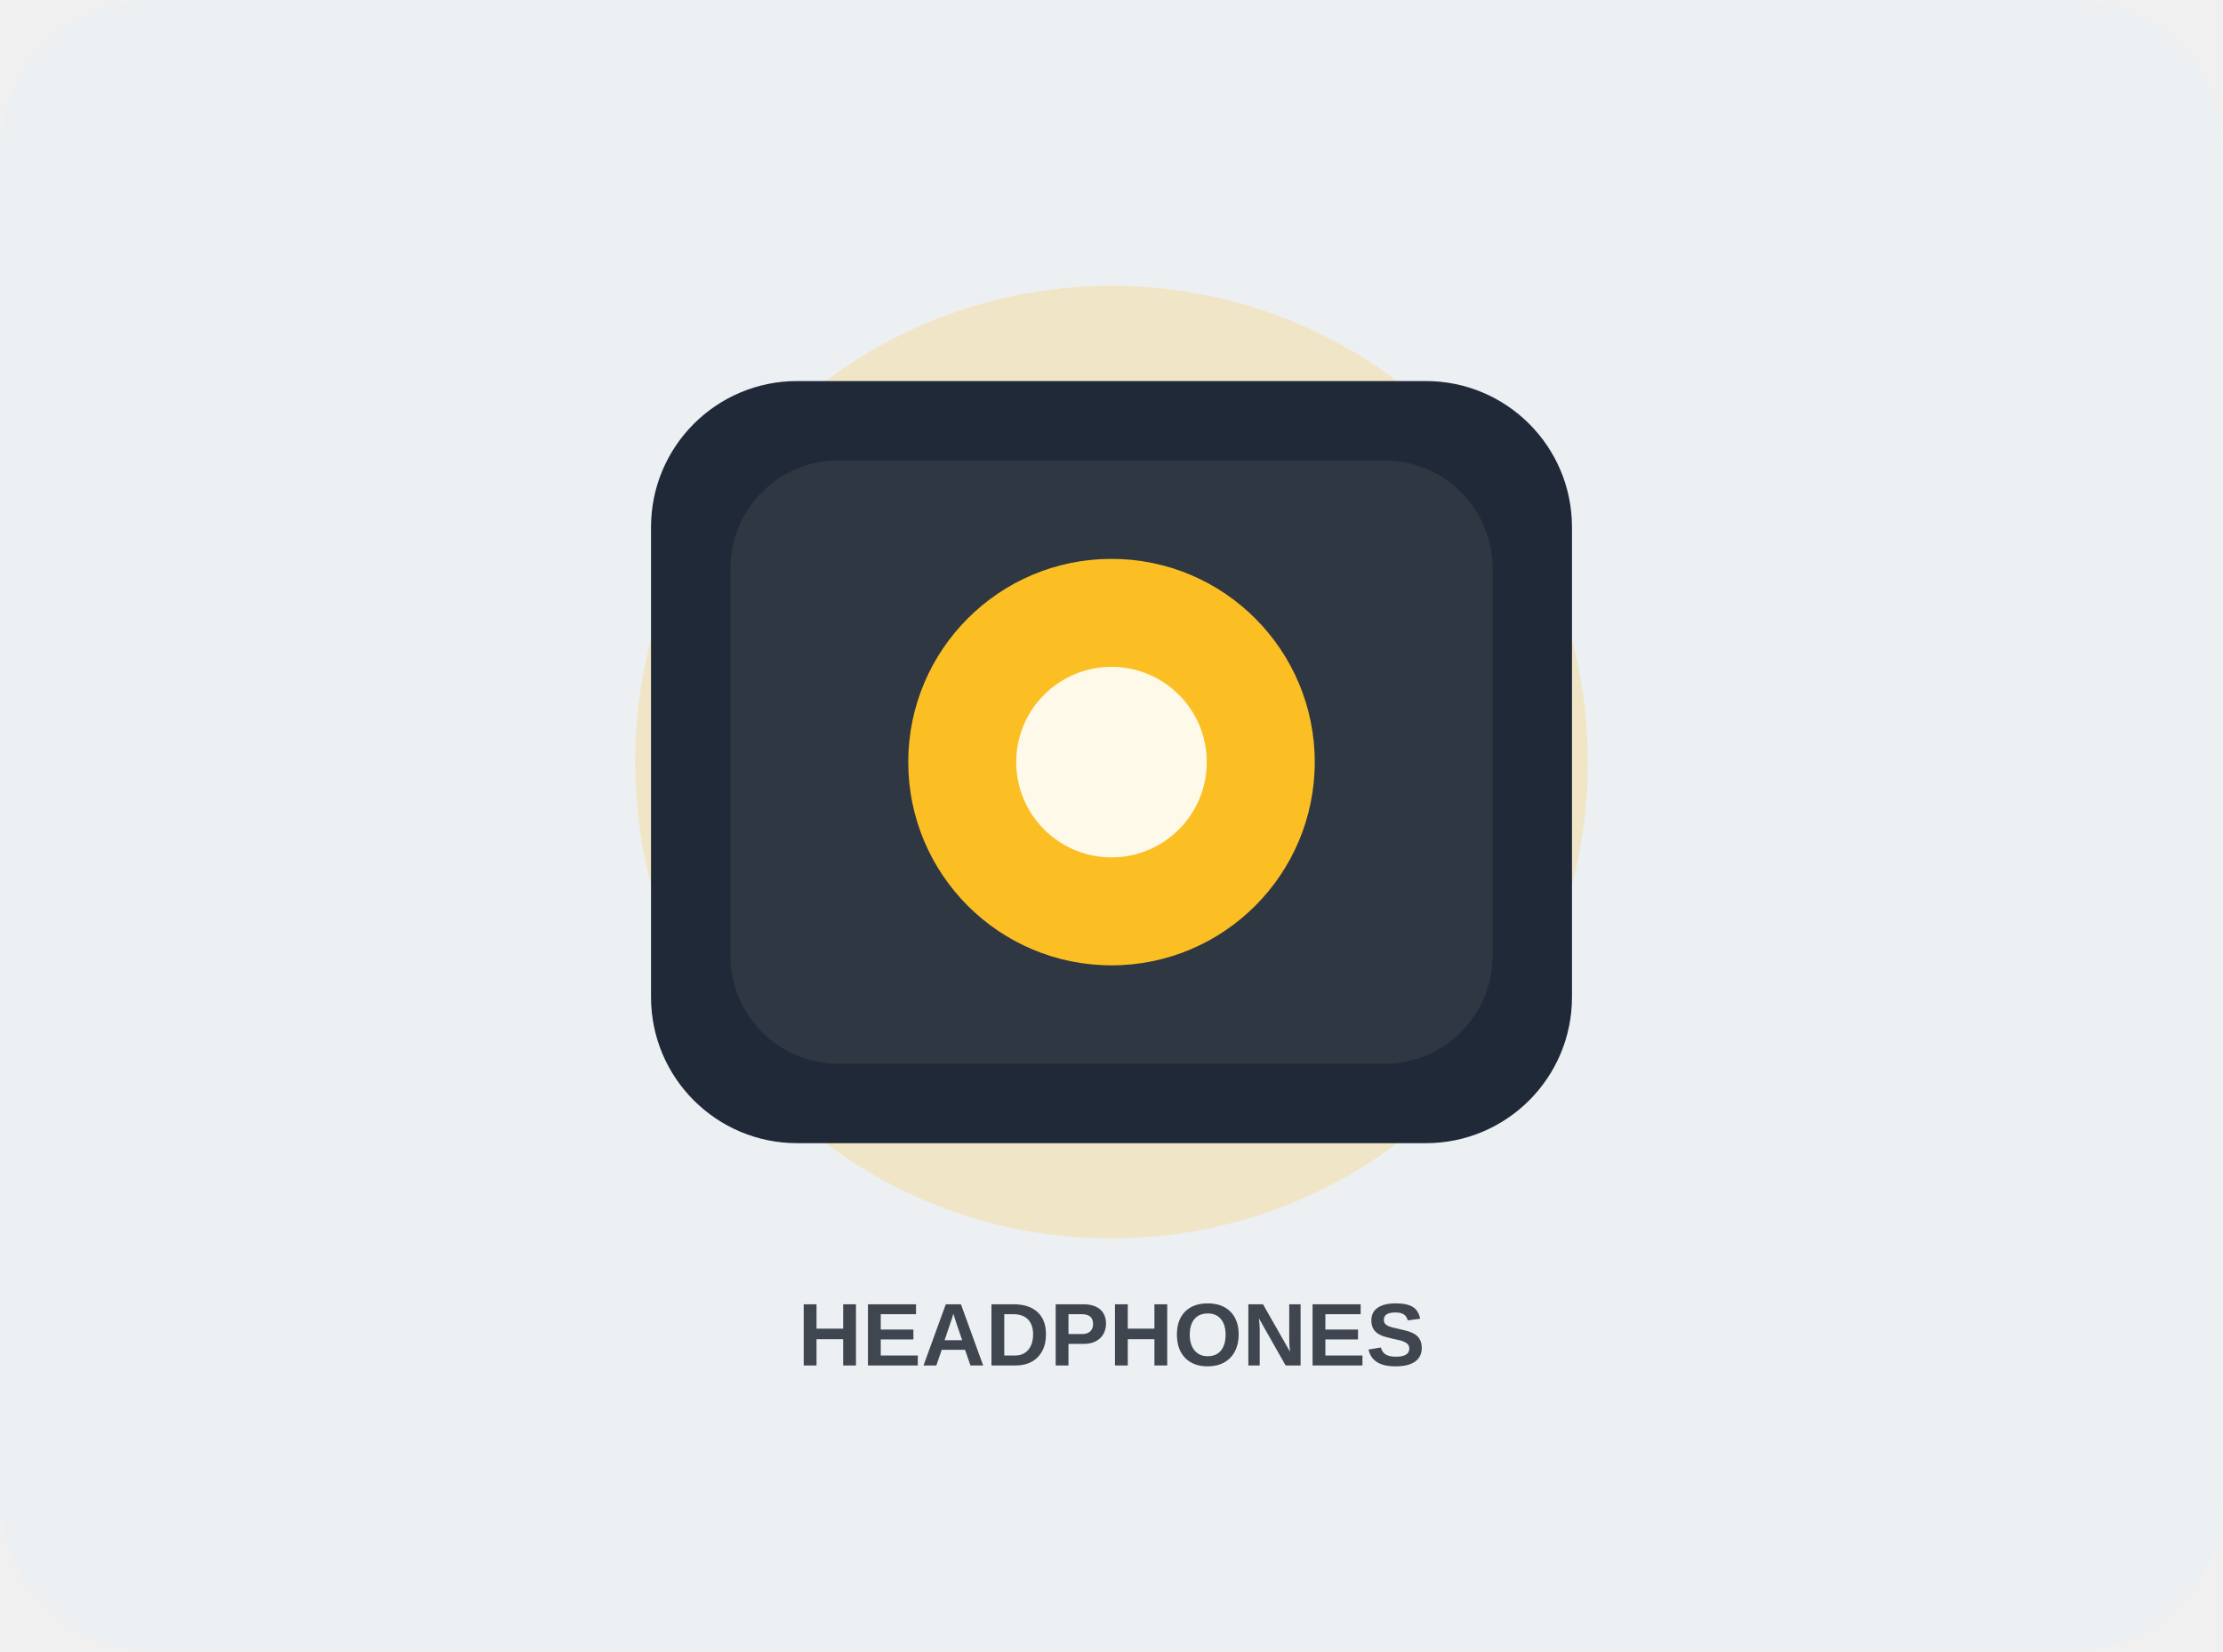
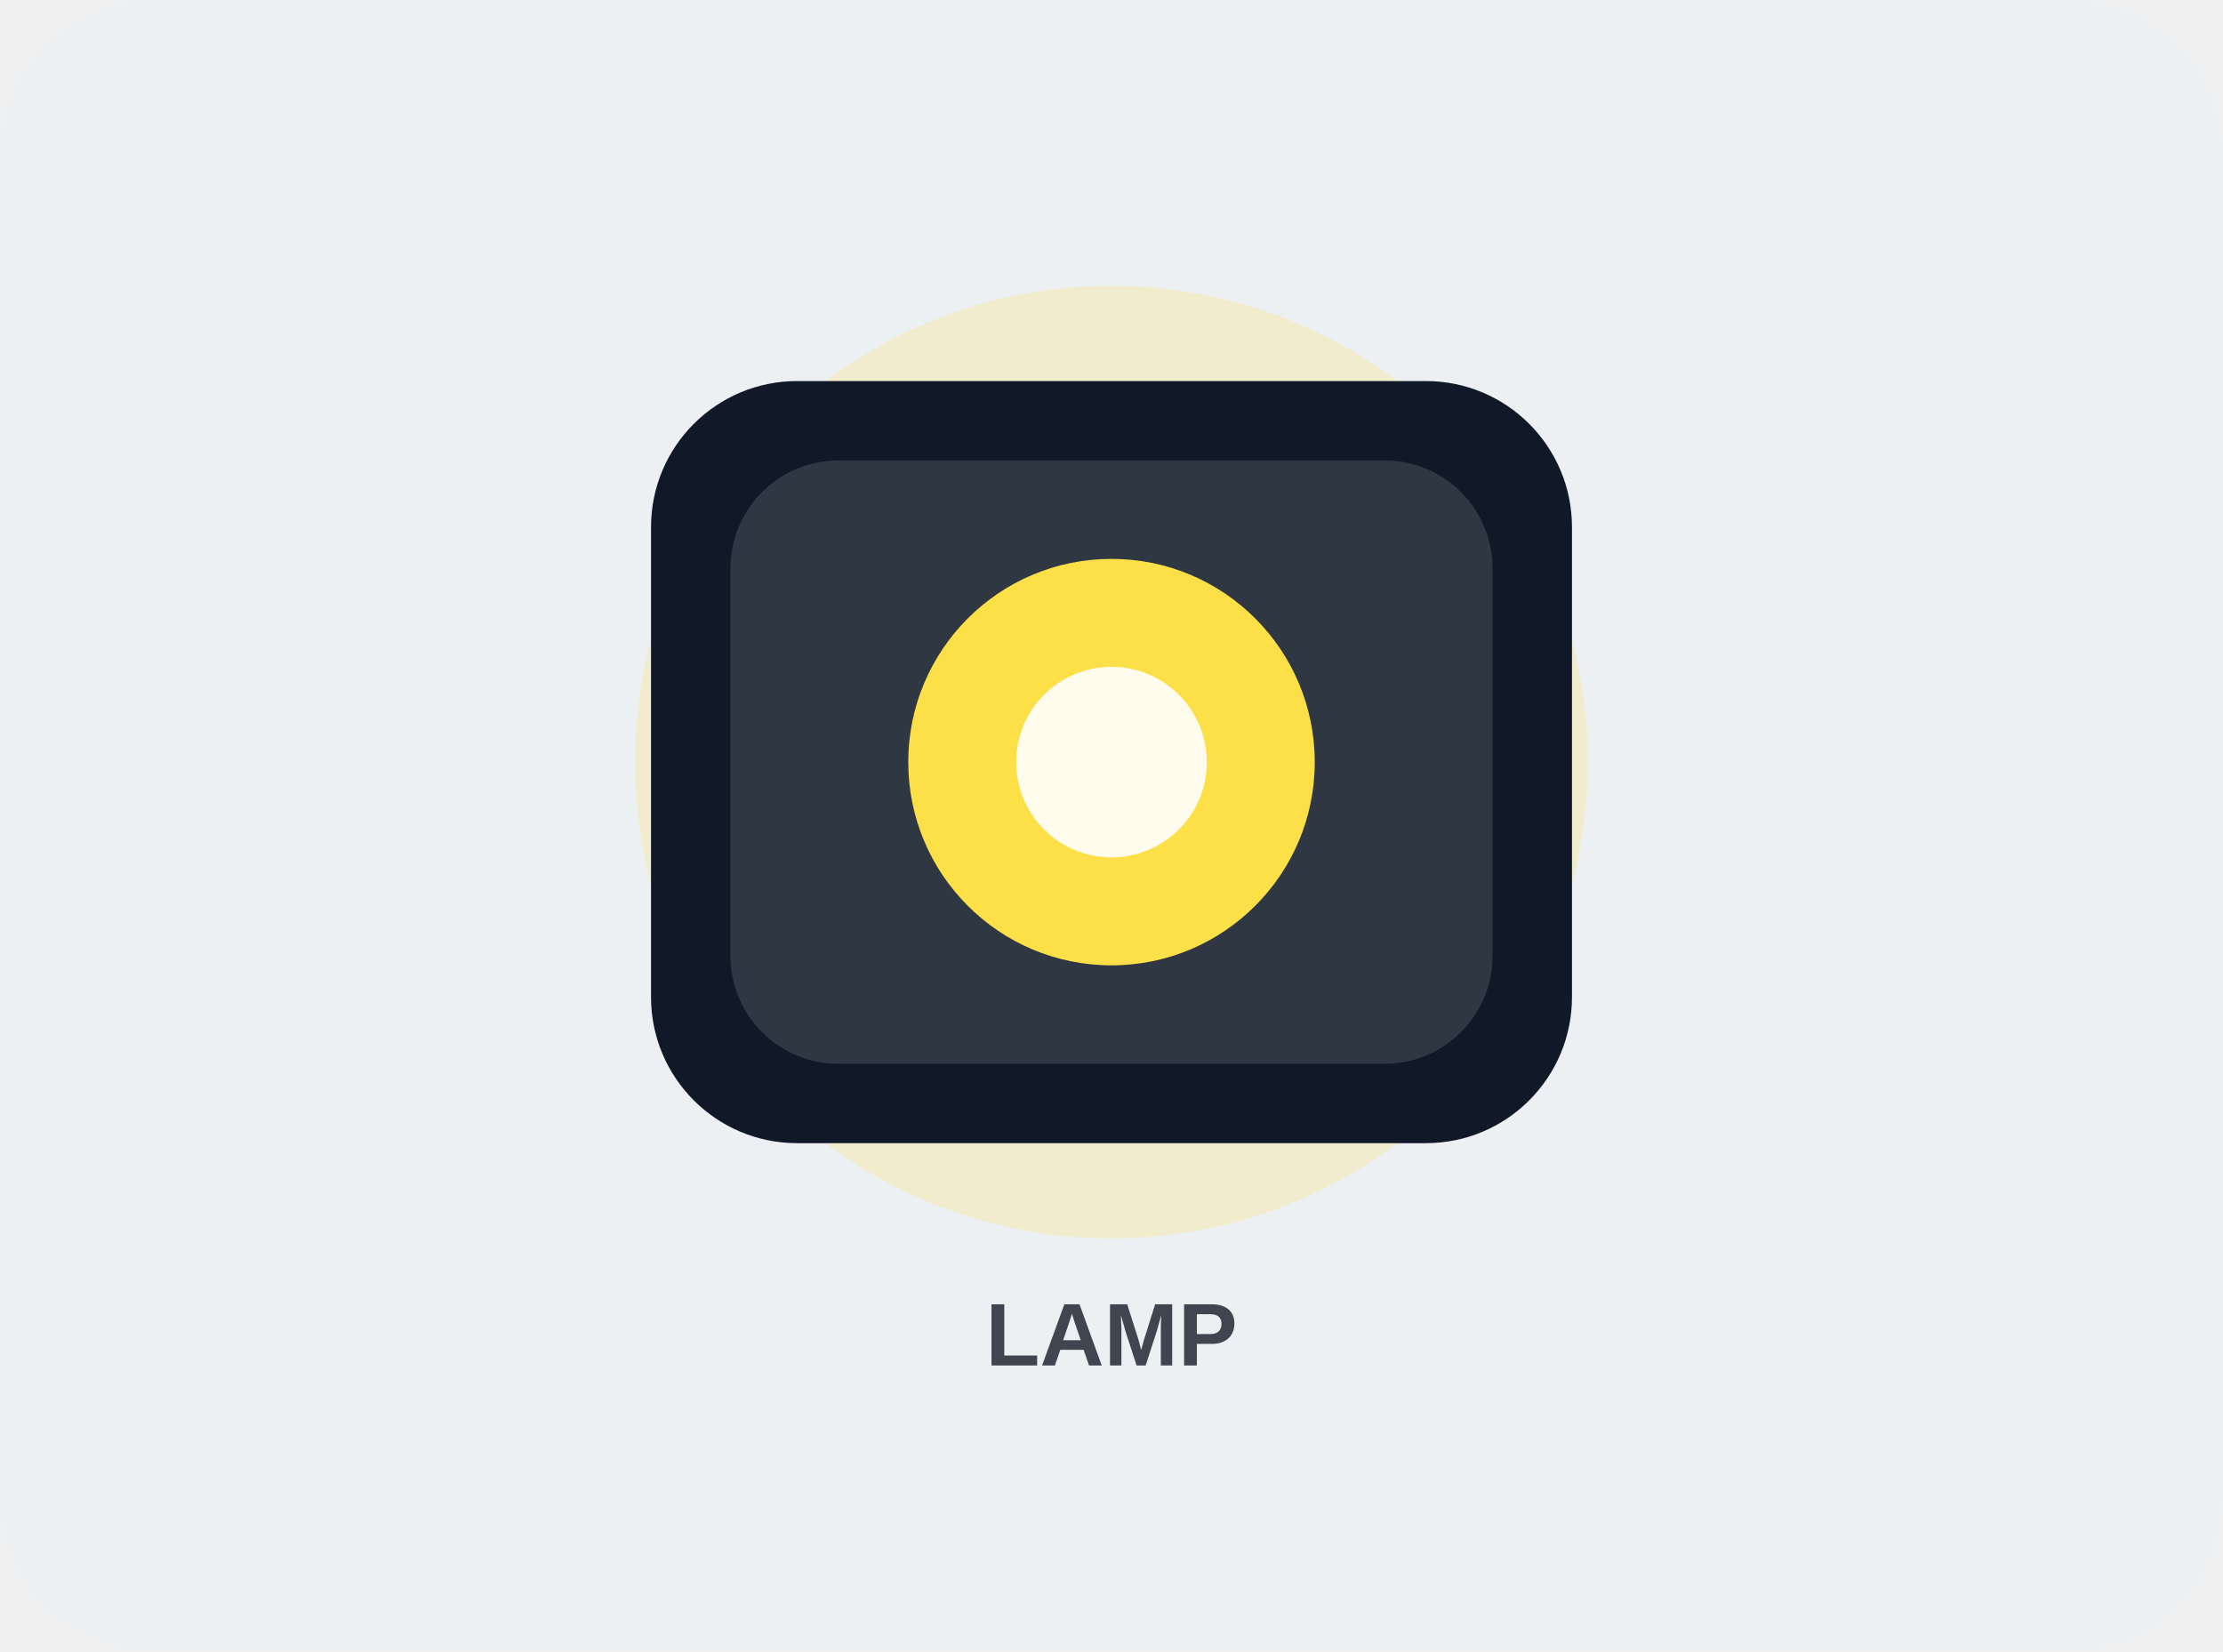
<svg xmlns="http://www.w3.org/2000/svg" width="700" height="520" viewBox="0 0 700 520">
  <rect width="700" height="520" rx="48" fill="#edf0f3" />
-   <circle cx="350" cy="240" r="150" fill="#fbbf24" opacity=".22" />
-   <rect x="205" y="120" width="290" height="240" rx="46" fill="#1f2937" />
+   <circle cx="350" cy="240" r="150" fill="#fde047" opacity=".22" />
+   <rect x="205" y="120" width="290" height="240" rx="46" fill="#111827" />
  <rect x="230" y="145" width="240" height="190" rx="34" fill="#2f3743" />
-   <circle cx="350" cy="240" r="64" fill="#fbbf24" />
+   <circle cx="350" cy="240" r="64" fill="#fde047" />
  <circle cx="350" cy="240" r="30" fill="#fff" opacity=".9" />
-   <text x="350" y="430" font-family="Arial, sans-serif" font-size="28" font-weight="700" text-anchor="middle" fill="#3f4650">HEADPHONES</text>
+   <text x="350" y="430" font-family="Arial, sans-serif" font-size="28" font-weight="700" text-anchor="middle" fill="#3f4650">LAMP</text>
</svg>
